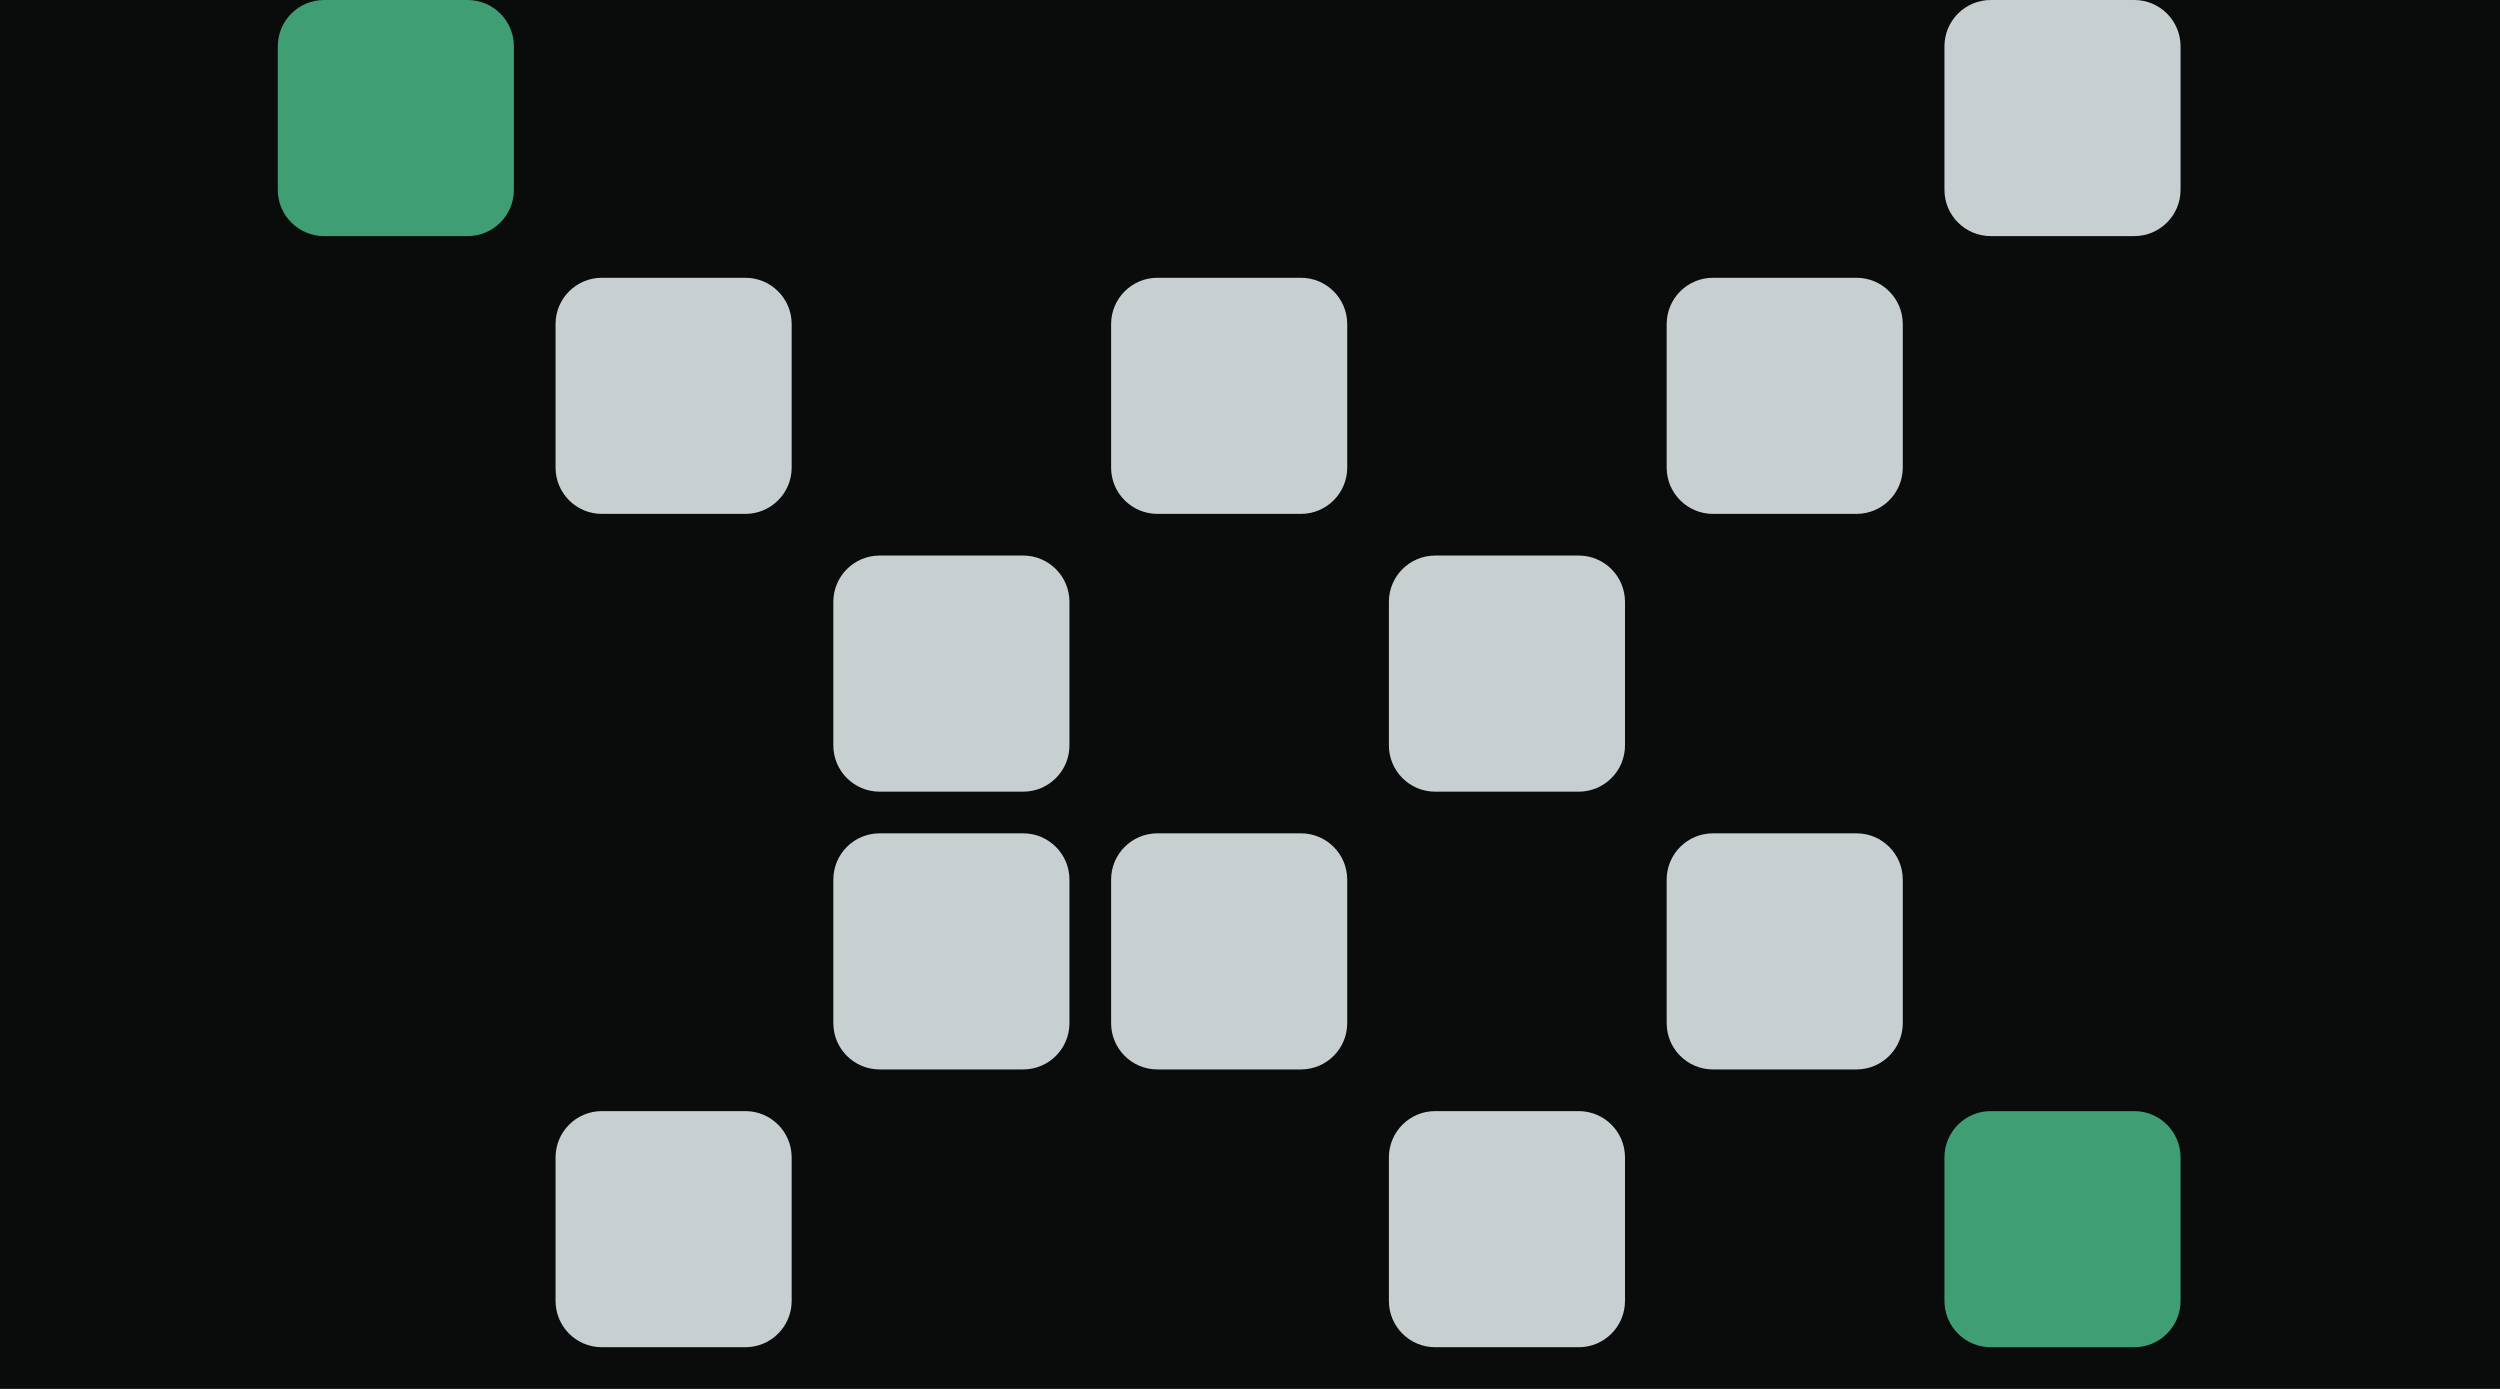
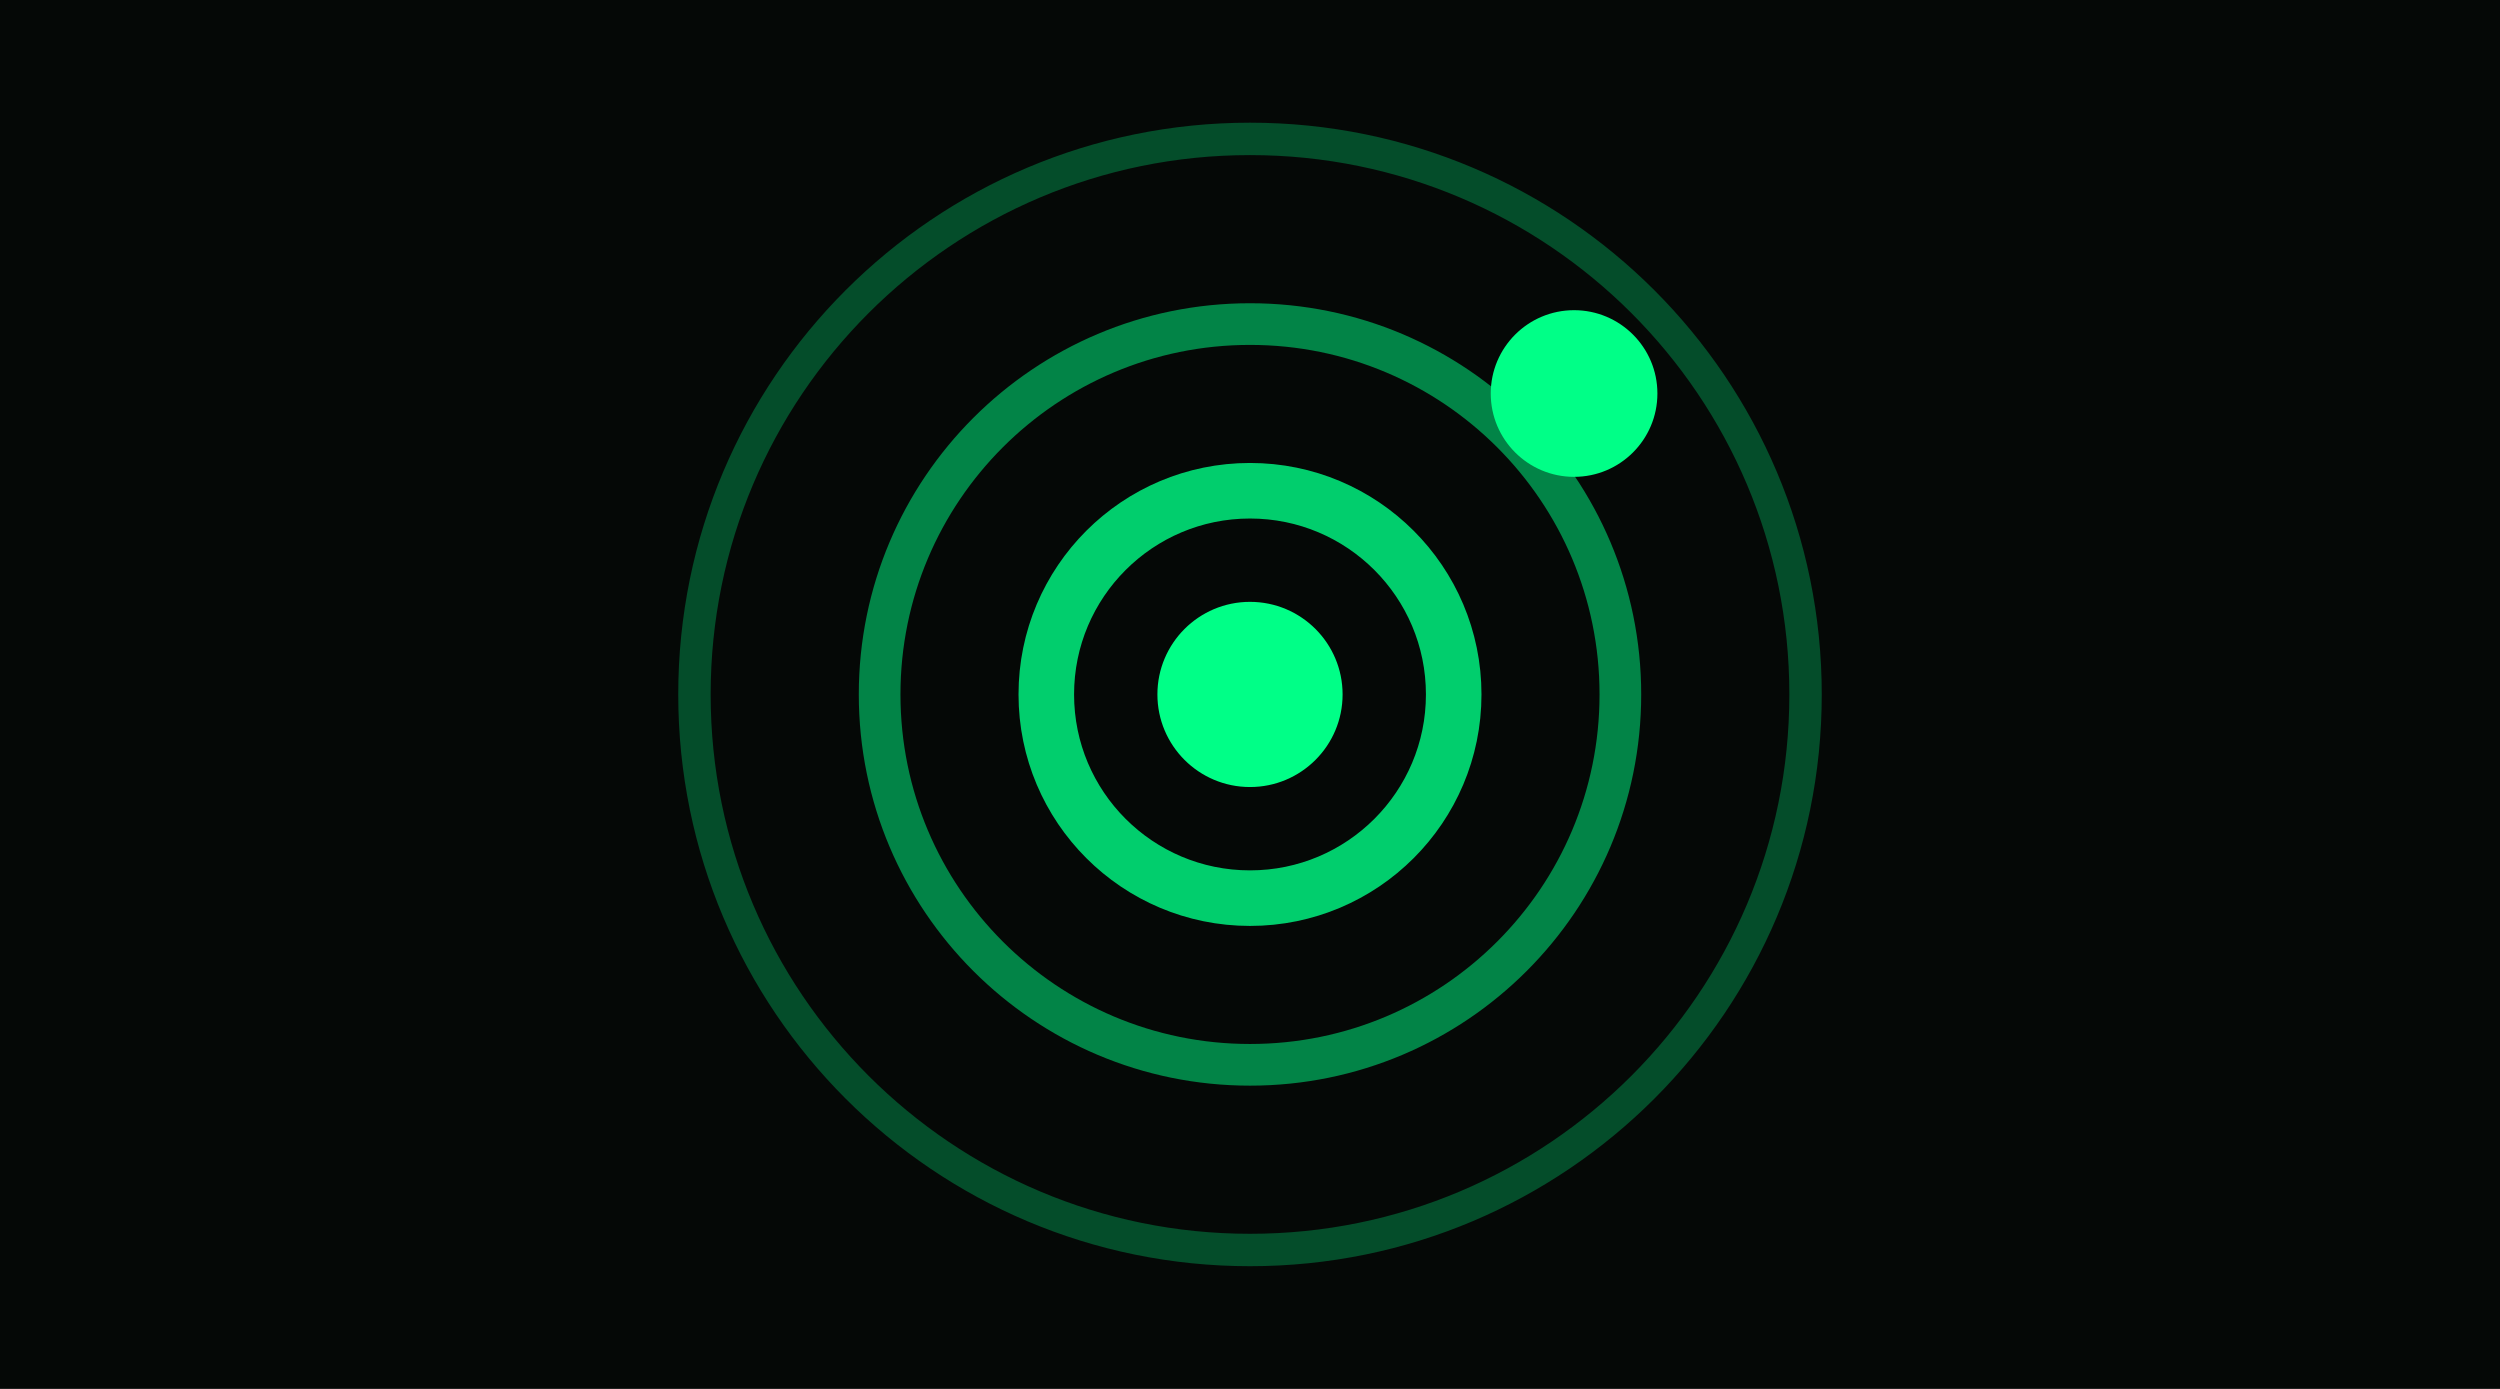
<svg xmlns="http://www.w3.org/2000/svg" viewBox="0 0 54 30">
-   <rect width="54" height="30" fill="#0a0b0b" />
-   <rect x="6" y="0" width="5.1" height="5.1" rx="1" fill="#3F9E74" />
-   <rect x="12" y="6" width="5.1" height="5.1" rx="1" fill="#C8CFD1" />
-   <rect x="18" y="12" width="5.1" height="5.1" rx="1" fill="#C8CFD1" />
-   <rect x="24" y="18" width="5.1" height="5.1" rx="1" fill="#C8CFD1" />
-   <rect x="30" y="24" width="5.1" height="5.1" rx="1" fill="#C8CFD1" />
-   <rect x="42" y="0" width="5.1" height="5.1" rx="1" fill="#C8CFD1" />
-   <rect x="36" y="6" width="5.1" height="5.1" rx="1" fill="#C8CFD1" />
-   <rect x="30" y="12" width="5.1" height="5.1" rx="1" fill="#C8CFD1" />
-   <rect x="24" y="6" width="5.1" height="5.1" rx="1" fill="#C8CFD1" />
-   <rect x="18" y="18" width="5.1" height="5.1" rx="1" fill="#C8CFD1" />
-   <rect x="12" y="24" width="5.1" height="5.1" rx="1" fill="#C8CFD1" />
-   <rect x="36" y="18" width="5.1" height="5.1" rx="1" fill="#C8CFD1" />
-   <rect x="42" y="24" width="5.1" height="5.1" rx="1" fill="#3F9E74" />
+   <rect width="54" height="30" fill="#050806" />
+   <circle cx="27" cy="15" r="12" fill="none" stroke="#00ff87" stroke-width="0.7" opacity="0.28" />
+   <circle cx="27" cy="15" r="8" fill="none" stroke="#00ff87" stroke-width="0.9" opacity="0.5" />
+   <circle cx="27" cy="15" r="4.4" fill="none" stroke="#00ff87" stroke-width="1.2" opacity="0.8" />
+   <circle cx="27" cy="15" r="2" fill="#00ff87" />
+   <circle cx="34" cy="8.5" r="1.8" fill="#00ff87" />
</svg>
